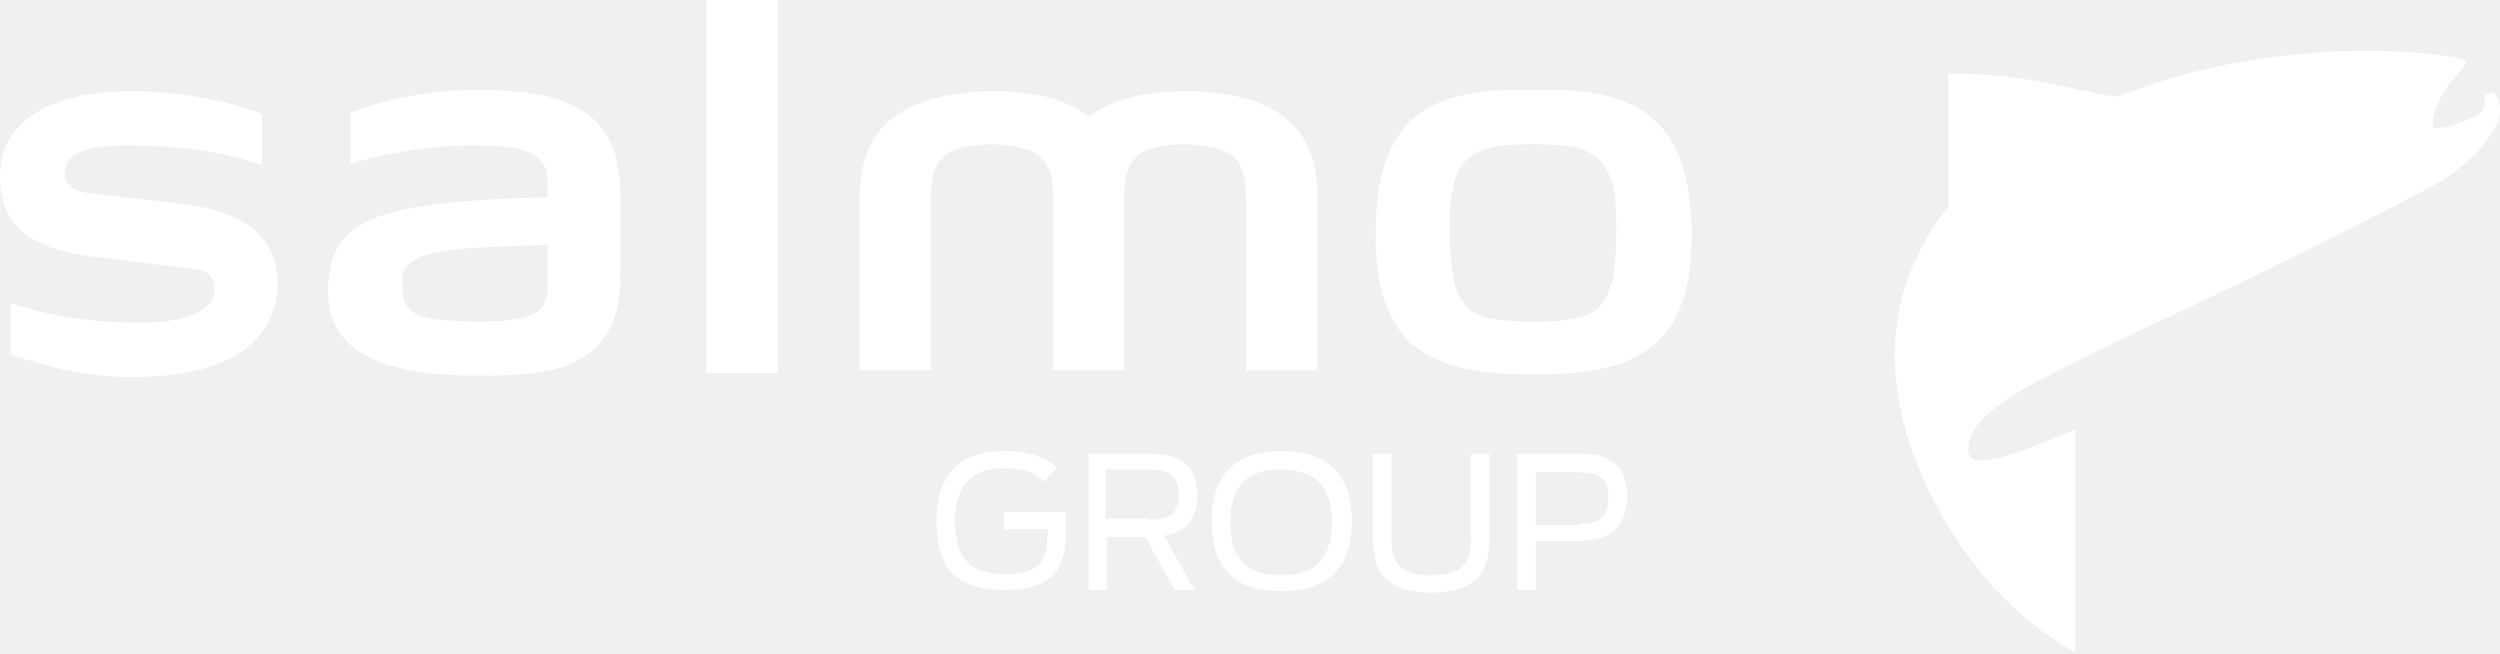
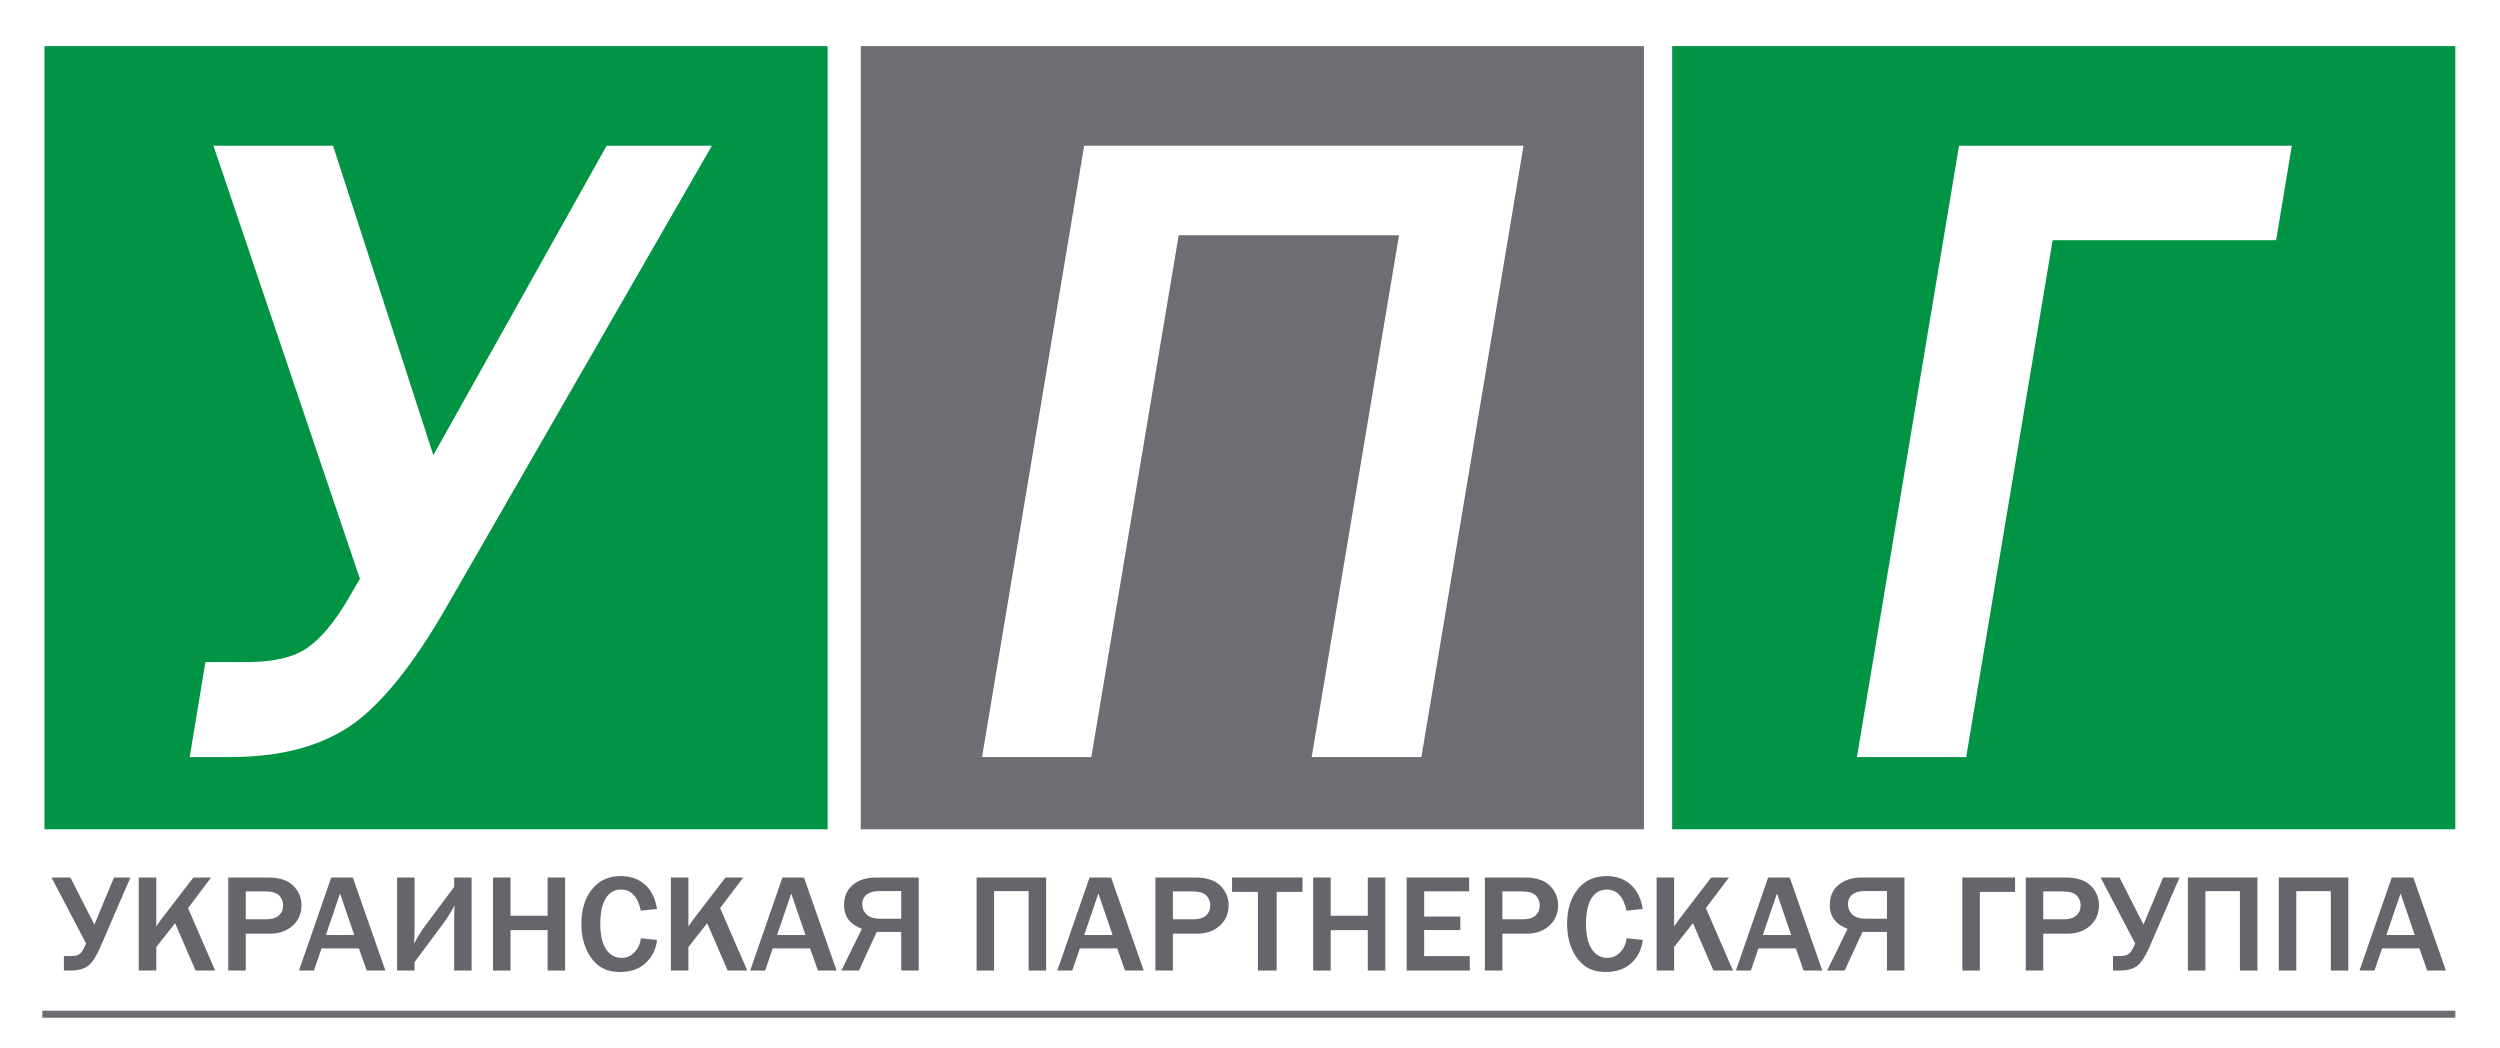
- <svg xmlns="http://www.w3.org/2000/svg" version="1.1" id="Layer_1" x="0px" y="0px" viewBox="0 0 189 49.4" style="enable-background:new 0 0 189 49.4;" xml:space="preserve">
-   <path style="fill:#ffffff;" d="M188.5,7c-0.3-0.1-0.6,0.2-0.6,0.2c-0.2,0.2,0.2,0.9-0.5,1.4c-0.7,0.5-3.6,1.6-3.5,0.8  c0.3-3.2,3.3-4.5,2.3-4.9c-1.3-0.5-13.8-2.1-26.1,2.8c-0.3,0.1-3.5-0.7-6.3-1.2c-3.2-0.6-6.5-0.5-6.5-0.6c0,0.3,0,10.2,0,10.2  c0,0-1.2,1.1-2.6,4.2c-1.5,3.3-3,9.8,1.9,18.7c4.4,8,10.3,10.7,10.3,10.7V32.5c-1.5,0.4-6.7,3.1-7.9,2.1c0,0-0.4-0.4-0.1-1.3  c0.3-0.9,0.8-1.8,3.3-3.4c2.5-1.7,14.5-7.2,16.5-8.2c2-0.9,14.5-7.1,16.3-8.3c2.1-1.4,3.3-3,3.8-4.1C189.3,8.3,188.8,7.2,188.5,7z" />
-   <g id="XMLID_1_">
-     <path id="XMLID_2_" style="fill:#ffffff;" d="M70.8,39.4c0-3.7,1.9-5.3,5.2-5.3c2,0,3.2,0.6,3.9,1.3l-1,1c-0.6-0.6-1.4-1-2.9-1   c-2.6,0-3.8,1.3-3.8,4c0,2.7,1,4,3.8,4c2.6,0,3.2-1,3.2-3.1v-0.3h-3.3v-1.3h4.7v1.3c0,2.8-0.8,4.6-4.6,4.6S70.8,42.9,70.8,39.4z" />
-     <path id="XMLID_4_" style="fill:#ffffff;" d="M86.6,40.6h-2.9v4h-1.4V34.3h4.6c2.6,0,3.6,1.1,3.6,3.1c0,1.7-0.7,2.8-2.5,3.1   l2.3,4.1h-1.5L86.6,40.6z M86.9,39.3c1.4,0,2.2-0.4,2.2-1.9c0-1.5-0.8-1.9-2.3-1.9h-3.2v3.7H86.9z" />
-     <path id="XMLID_7_" style="fill:#ffffff;" d="M91.6,39.4c0-3.7,2-5.3,5.3-5.3s5.3,1.6,5.3,5.3c0,3.7-2,5.3-5.3,5.3   S91.6,43.2,91.6,39.4z M100.7,39.5c0-2.6-1.2-4-3.9-4c-2.7,0-3.8,1.4-3.8,4s1.2,4,3.8,4C99.6,43.5,100.7,42,100.7,39.5z" />
-     <path id="XMLID_10_" style="fill:#ffffff;" d="M103.8,40.8v-6.5h1.4v6.4c0,1.7,0.5,2.8,3,2.8c2.5,0,3-1.1,3-2.8v-6.4h1.4v6.5   c0,2-0.6,4-4.4,4S103.8,42.8,103.8,40.8z" />
-     <path id="XMLID_12_" style="fill:#ffffff;" d="M114.8,34.3h4.6c2.6,0,3.6,1.1,3.6,3.2c0,2.1-1,3.4-3.7,3.4h-3.2v3.7h-1.4V34.3z    M119.4,39.6c1.5,0,2.2-0.5,2.2-2c0-1.5-0.7-1.9-2.3-1.9h-3.2v4H119.4z" />
+ <svg xmlns="http://www.w3.org/2000/svg" version="1.1" x="0px" y="0px" width="354.333px" height="148.5px" viewBox="0 0 354.333 148.5" enable-background="new 0 0 354.333 148.5" xml:space="preserve">
+   <g id="Слой_3">
+     <g>
+       <rect fill="#FFFFFF" width="354.333" height="148.5" />
+     </g>
  </g>
-   <g id="XMLID_15_">
-     <path id="XMLID_16_" style="fill-rule:evenodd;clip-rule:evenodd;fill:#ffffff;" d="M117.3,6.8h-2.8c-7.7,0-10.5,3.4-10.5,10.9   c0,8.3,3.8,10.6,11.6,10.6h0.7c7.7,0,11.6-2.3,11.6-10.6C127.8,10.2,125,6.8,117.3,6.8 M116.2,24.3c-0.1,0-0.1,0-0.2,0v0   c0,0-0.1,0-0.1,0c0,0-0.1,0-0.1,0v0c-0.1,0-0.1,0-0.2,0c-5,0-6-1-6-7.3c0-5.3,1.7-6.1,6.2-6.1v0c0,0,0.1,0,0.1,0c0,0,0.1,0,0.1,0v0   c4.5,0,6.2,0.8,6.2,6.1C122.2,23.3,121.2,24.3,116.2,24.3" />
-     <path id="XMLID_19_" style="fill-rule:evenodd;clip-rule:evenodd;fill:#ffffff;" d="M35.9,6.8c-2.7,0-6.3,0.5-9.4,1.7v3.9   c1.8-0.6,5.3-1.4,9.2-1.4c4.1,0,5.7,0.5,5.7,2.9v1c-12.9,0.4-16.6,1.5-16.6,7.2c0,4.2,3.6,6.3,11.1,6.3c4.9,0,11,0,11-7.5v-6.3   C46.9,7.7,41.8,6.8,35.9,6.8 M41.4,21.7c0,2-1.2,2.6-5.2,2.6c-5.1,0-5.8-0.6-5.8-3c0-1.6,1.1-2.3,6.1-2.6l4.9-0.2V21.7z" />
-     <path id="XMLID_22_" style="fill-rule:evenodd;clip-rule:evenodd;fill:#ffffff;" d="M89.6,6.9L89.6,6.9c-3,0-5.5,0.6-7.3,1.9   C80.5,7.4,78,6.9,75,6.9v0c-5.8,0.1-10,2-10,7.9V28h5.4V14.9c0-2.9,0.9-3.9,4.6-4v0c3.7,0.2,4.6,1.1,4.6,4V28h0H85h0V14.9   c0-2.9,0.9-3.9,4.6-4v0c3.7,0.2,4.6,1.1,4.6,4V28h5.4V14.7C99.6,8.9,95.4,6.9,89.6,6.9" />
-     <path id="XMLID_23_" style="fill:#ffffff;" d="M10,28.5c-3.6,0-6.1-0.7-9.2-1.7v-3.9c3.2,1.1,6.6,1.5,9.7,1.5   c3.6,0,5.7-0.9,5.7-2.5c0-1.1-0.5-1.5-1.9-1.6l-7.3-0.9C2.1,18.8,0,16.9,0,13.3c0-4.8,5-6.4,9.7-6.4c4.4,0,7.6,0.8,10.1,1.7v3.9   c-2.9-1.1-6.7-1.5-10.1-1.5c-2.1,0-4.8,0.2-4.8,2.1c0,1.3,1.4,1.5,2.6,1.6l6.2,0.7c5,0.6,7.3,2.6,7.3,6.2   C20.9,23.8,19.8,28.5,10,28.5" />
-     <rect x="53.4" style="fill-rule:evenodd;clip-rule:evenodd;fill:#ffffff;" width="5.4" height="28.2" />
+   <g id="Слой_2">
+     <rect x="6.301" y="6.536" fill="#019444" width="111" height="111" />
+     <rect x="122" y="6.536" fill="#6D6E73" width="111" height="111" />
+     <rect x="237" y="6.536" fill="#019444" width="111" height="111" />
+     <line fill="#6D6E73" stroke="#6D6E73" stroke-miterlimit="10" x1="6" y1="143.75" x2="348" y2="143.75" />
+     <g>
+       <path fill="#FFFFFF" d="M51.01,82.033L30.253,20.652h16.948l14.219,43.862l24.565-43.862h14.917    L63.388,85.842c-4.824,8.422-9.405,14.103-13.743,17.044c-4.338,2.941-9.998,4.411-16.98,4.411    h-5.776l2.222-13.457h5.84c3.766,0,6.611-0.655,8.538-1.968c1.925-1.311,3.84-3.575,5.745-6.792    L51.01,82.033z" />
+     </g>
+     <g>
+       <path fill="#FFFFFF" d="M139.189,107.297l14.473-86.645h62.271l-14.473,86.645H185.908l12.378-73.95    h-31.23l-12.378,73.95H139.189z" />
+     </g>
+     <g>
+       <path fill="#FFFFFF" d="M263.189,107.297l14.473-86.645h47.163l-2.222,13.394h-31.675l-12.251,73.251    H263.189z" />
+     </g>
+     <g>
+       <path fill="#64666B" d="M12.194,133.714l-4.893-9.342h2.683l3.39,6.676l2.784-6.676h2.33l-4.298,9.922    c-0.551,1.275-1.116,2.138-1.695,2.589c-0.579,0.45-1.416,0.676-2.512,0.676H9.056v-2.048h0.928    c0.612,0,1.049-0.105,1.311-0.314c0.262-0.21,0.494-0.55,0.696-1.019L12.194,133.714z" />
+       <path fill="#64666B" d="M30.493,137.56H27.719l-2.905-6.715l-2.663,3.381v3.333h-2.482v-13.188h2.482    v6.927c0.316-0.47,0.545-0.796,0.686-0.976l4.57-5.951h2.512l-3.269,4.338L30.493,137.56z" />
+       <path fill="#64666B" d="M34.831,137.56h-2.482v-13.188h5.639c1.608,0,2.799,0.387,3.576,1.164    c0.777,0.776,1.165,1.692,1.165,2.749c0,1.204-0.42,2.18-1.261,2.927    c-0.841,0.747-1.907,1.121-3.198,1.121h-3.44V137.56z M34.831,130.294h2.936    c0.767,0,1.352-0.181,1.755-0.541c0.404-0.361,0.605-0.841,0.605-1.44    c0-0.541-0.187-1.005-0.56-1.391s-1.048-0.58-2.023-0.58h-2.714V130.294z" />
+       <path fill="#64666B" d="M54.624,137.56h-2.653l-1.1-3.14h-5.296l-1.079,3.14h-2.119l4.57-13.188    h3.057L54.624,137.56z M50.206,132.516l-2.008-5.884l-2.008,5.884H50.206z" />
+       <path fill="#64666B" d="M58.76,136.362v1.198h-2.482v-13.188h2.482v7.401c0,0.599-0.024,1.262-0.071,1.99    c0.444-0.896,0.985-1.772,1.624-2.628l4.055-5.43v-1.333h2.472v13.188h-2.472v-6.831    c0-1.185,0.02-1.99,0.061-2.415c-0.484,0.927-1.029,1.8-1.634,2.618L58.76,136.362z" />
+       <path fill="#64666B" d="M80.097,137.56h-2.482v-5.729h-5.256v5.729h-2.482v-13.188h2.482v5.42h5.256    v-5.42h2.482V137.56z" />
+       <path fill="#64666B" d="M90.821,132.98l2.3,0.242c-0.148,1.32-0.681,2.407-1.599,3.261    c-0.918,0.853-2.124,1.28-3.617,1.28c-1.257,0-2.278-0.303-3.062-0.908    c-0.783-0.606-1.387-1.427-1.811-2.464c-0.424-1.038-0.636-2.181-0.636-3.43    c0-2.01,0.498-3.644,1.493-4.903c0.995-1.26,2.364-1.889,4.106-1.889    c1.365,0,2.502,0.402,3.41,1.208c0.908,0.805,1.479,1.957,1.715,3.459l-2.3,0.232    c-0.424-1.99-1.358-2.985-2.804-2.985c-0.928,0-1.649,0.414-2.164,1.241    c-0.514,0.827-0.772,2.027-0.772,3.599c0,1.597,0.276,2.803,0.827,3.618    c0.551,0.814,1.281,1.222,2.189,1.222c0.726,0,1.345-0.274,1.856-0.821    C90.464,134.394,90.753,133.74,90.821,132.98z" />
+       <path fill="#64666B" d="M105.912,137.56h-2.774l-2.905-6.715l-2.663,3.381v3.333h-2.482v-13.188h2.482    v6.927c0.316-0.47,0.545-0.796,0.686-0.976l4.57-5.951h2.512l-3.269,4.338L105.912,137.56z" />
+       <path fill="#64666B" d="M118.573,137.56h-2.653l-1.1-3.14h-5.296l-1.079,3.14h-2.119l4.57-13.188    h3.057L118.573,137.56z M114.154,132.516l-2.008-5.884l-2.008,5.884H114.154z" />
+       <path fill="#64666B" d="M127.733,132.082h-3.47l-2.522,5.478h-2.492l2.905-5.913    c-1.681-0.613-2.522-1.736-2.522-3.372c0-1.217,0.415-2.173,1.246-2.865    c0.831-0.693,1.935-1.039,3.314-1.039h6.023v13.188h-2.482V132.082z M127.733,126.295h-3.137    c-0.78,0-1.373,0.169-1.781,0.507c-0.407,0.338-0.61,0.793-0.61,1.367    c0,0.566,0.208,1.049,0.625,1.449c0.417,0.399,1.069,0.599,1.957,0.599h2.946V126.295z" />
+       <path fill="#64666B" d="M138.416,137.56v-13.188h9.856v13.188h-2.482v-11.255h-4.893v11.255H138.416z" />
+       <path fill="#64666B" d="M162.103,137.56h-2.653l-1.1-3.14h-5.296l-1.079,3.14h-2.119l4.57-13.188    h3.057L162.103,137.56z M157.685,132.516l-2.008-5.884l-2.008,5.884H157.685z" />
+       <path fill="#64666B" d="M166.24,137.56h-2.482v-13.188h5.639c1.608,0,2.799,0.387,3.576,1.164    c0.777,0.776,1.165,1.692,1.165,2.749c0,1.204-0.42,2.18-1.261,2.927    c-0.841,0.747-1.907,1.121-3.198,1.121h-3.44V137.56z M166.24,130.294h2.936    c0.767,0,1.352-0.181,1.755-0.541c0.404-0.361,0.605-0.841,0.605-1.44    c0-0.541-0.187-1.005-0.56-1.391s-1.048-0.58-2.023-0.58h-2.714V130.294z" />
+       <path fill="#64666B" d="M180.948,137.56h-2.663v-11.149h-3.662v-2.039h9.987v2.039h-3.662V137.56z" />
+       <path fill="#64666B" d="M196.343,137.56h-2.482v-5.729h-5.256v5.729h-2.482v-13.188h2.482v5.42h5.256    v-5.42h2.482V137.56z" />
+       <path fill="#64666B" d="M208.317,137.56h-8.948v-13.188h8.857v1.961h-6.376v3.575h5.125v1.913h-5.125    v3.691h6.466V137.56z" />
+       <path fill="#64666B" d="M212.938,137.56h-2.482v-13.188h5.639c1.608,0,2.799,0.387,3.576,1.164    c0.777,0.776,1.165,1.692,1.165,2.749c0,1.204-0.42,2.18-1.261,2.927    c-0.841,0.747-1.907,1.121-3.198,1.121h-3.44V137.56z M212.938,130.294h2.936    c0.767,0,1.352-0.181,1.755-0.541c0.404-0.361,0.605-0.841,0.605-1.44    c0-0.541-0.187-1.005-0.56-1.391s-1.048-0.58-2.023-0.58h-2.714V130.294z" />
+       <path fill="#64666B" d="M230.531,132.98l2.3,0.242c-0.148,1.32-0.681,2.407-1.599,3.261    c-0.918,0.853-2.124,1.28-3.617,1.28c-1.257,0-2.278-0.303-3.062-0.908    c-0.783-0.606-1.387-1.427-1.811-2.464c-0.424-1.038-0.636-2.181-0.636-3.43    c0-2.01,0.498-3.644,1.493-4.903c0.995-1.26,2.364-1.889,4.106-1.889    c1.365,0,2.502,0.402,3.41,1.208c0.908,0.805,1.479,1.957,1.715,3.459l-2.3,0.232    c-0.424-1.99-1.358-2.985-2.804-2.985c-0.928,0-1.649,0.414-2.164,1.241    c-0.514,0.827-0.772,2.027-0.772,3.599c0,1.597,0.276,2.803,0.827,3.618    c0.551,0.814,1.281,1.222,2.189,1.222c0.726,0,1.345-0.274,1.856-0.821    C230.175,134.394,230.464,133.74,230.531,132.98z" />
+       <path fill="#64666B" d="M245.623,137.56H242.849l-2.905-6.715l-2.663,3.381v3.333h-2.482v-13.188h2.482    v6.927c0.316-0.47,0.545-0.796,0.686-0.976l4.57-5.951h2.512l-3.269,4.338L245.623,137.56z" />
+       <path fill="#64666B" d="M258.284,137.56h-2.653l-1.1-3.14h-5.297l-1.079,3.14h-2.119l4.57-13.188    h3.057L258.284,137.56z M253.866,132.516l-2.008-5.884l-2.008,5.884H253.866z" />
+       <path fill="#64666B" d="M267.444,132.082h-3.47l-2.522,5.478h-2.492l2.905-5.913    c-1.682-0.613-2.522-1.736-2.522-3.372c0-1.217,0.416-2.173,1.246-2.865    c0.83-0.693,1.935-1.039,3.314-1.039h6.023v13.188h-2.482V132.082z M267.444,126.295h-3.137    c-0.78,0-1.374,0.169-1.781,0.507c-0.407,0.338-0.61,0.793-0.61,1.367    c0,0.566,0.209,1.049,0.625,1.449c0.417,0.399,1.069,0.599,1.957,0.599h2.946V126.295z" />
+       <path fill="#64666B" d="M278.128,137.56v-13.188h7.475v2.039h-4.994v11.149H278.128z" />
+       <path fill="#64666B" d="M289.598,137.56h-2.482v-13.188h5.639c1.607,0,2.799,0.387,3.576,1.164    c0.777,0.776,1.165,1.692,1.165,2.749c0,1.204-0.421,2.18-1.261,2.927    c-0.84,0.747-1.907,1.121-3.198,1.121h-3.44V137.56z M289.598,130.294h2.936    c0.767,0,1.352-0.181,1.755-0.541c0.404-0.361,0.605-0.841,0.605-1.44    c0-0.541-0.187-1.005-0.56-1.391s-1.047-0.58-2.023-0.58h-2.714V130.294z" />
+       <path fill="#64666B" d="M302.622,133.714l-4.893-9.342h2.683l3.39,6.676l2.784-6.676h2.33l-4.298,9.922    c-0.552,1.275-1.117,2.138-1.695,2.589c-0.578,0.45-1.415,0.676-2.512,0.676h-0.928v-2.048h0.928    c0.612,0,1.049-0.105,1.311-0.314c0.262-0.21,0.494-0.55,0.696-1.019L302.622,133.714z" />
+       <path fill="#64666B" d="M310.097,137.56v-13.188h9.856v13.188h-2.482v-11.255h-4.893v11.255H310.097z" />
+       <path fill="#64666B" d="M322.98,137.56v-13.188h9.856v13.188h-2.482v-11.255h-4.893v11.255H322.98z" />
+       <path fill="#64666B" d="M346.667,137.56h-2.653l-1.1-3.14h-5.296l-1.079,3.14h-2.119l4.57-13.188    h3.057L346.667,137.56z M342.248,132.516l-2.008-5.884l-2.008,5.884H342.248z" />
+     </g>
  </g>
</svg>
